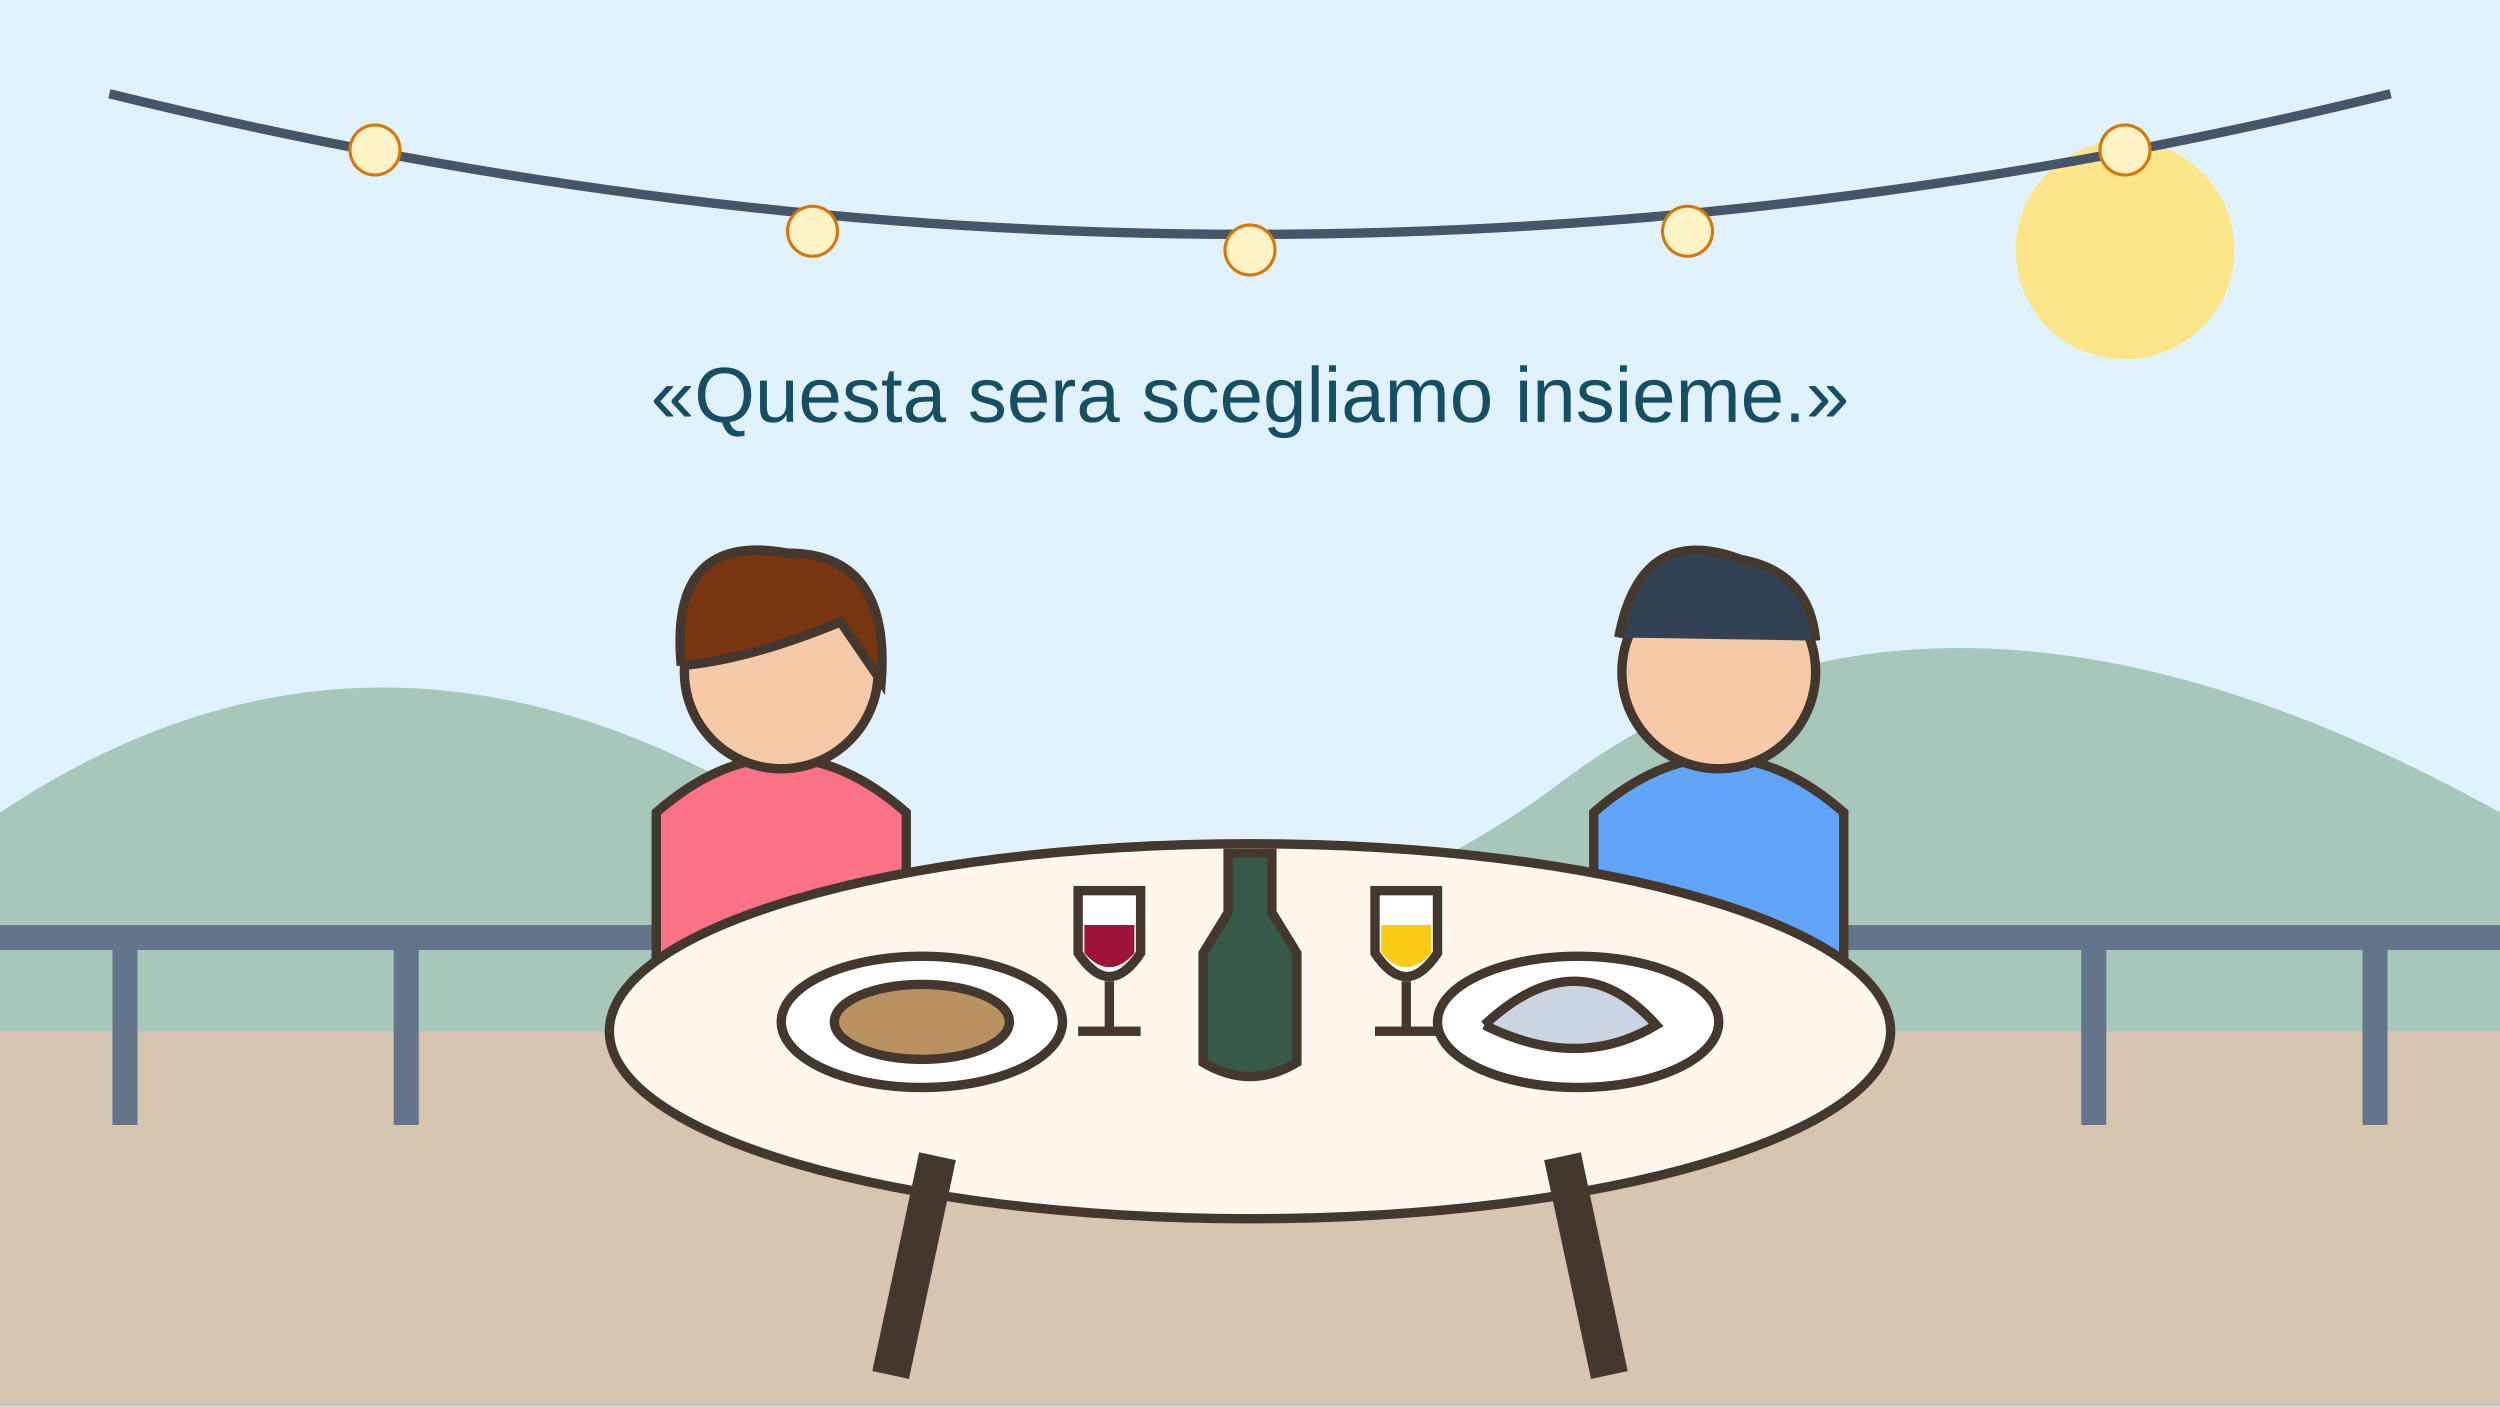
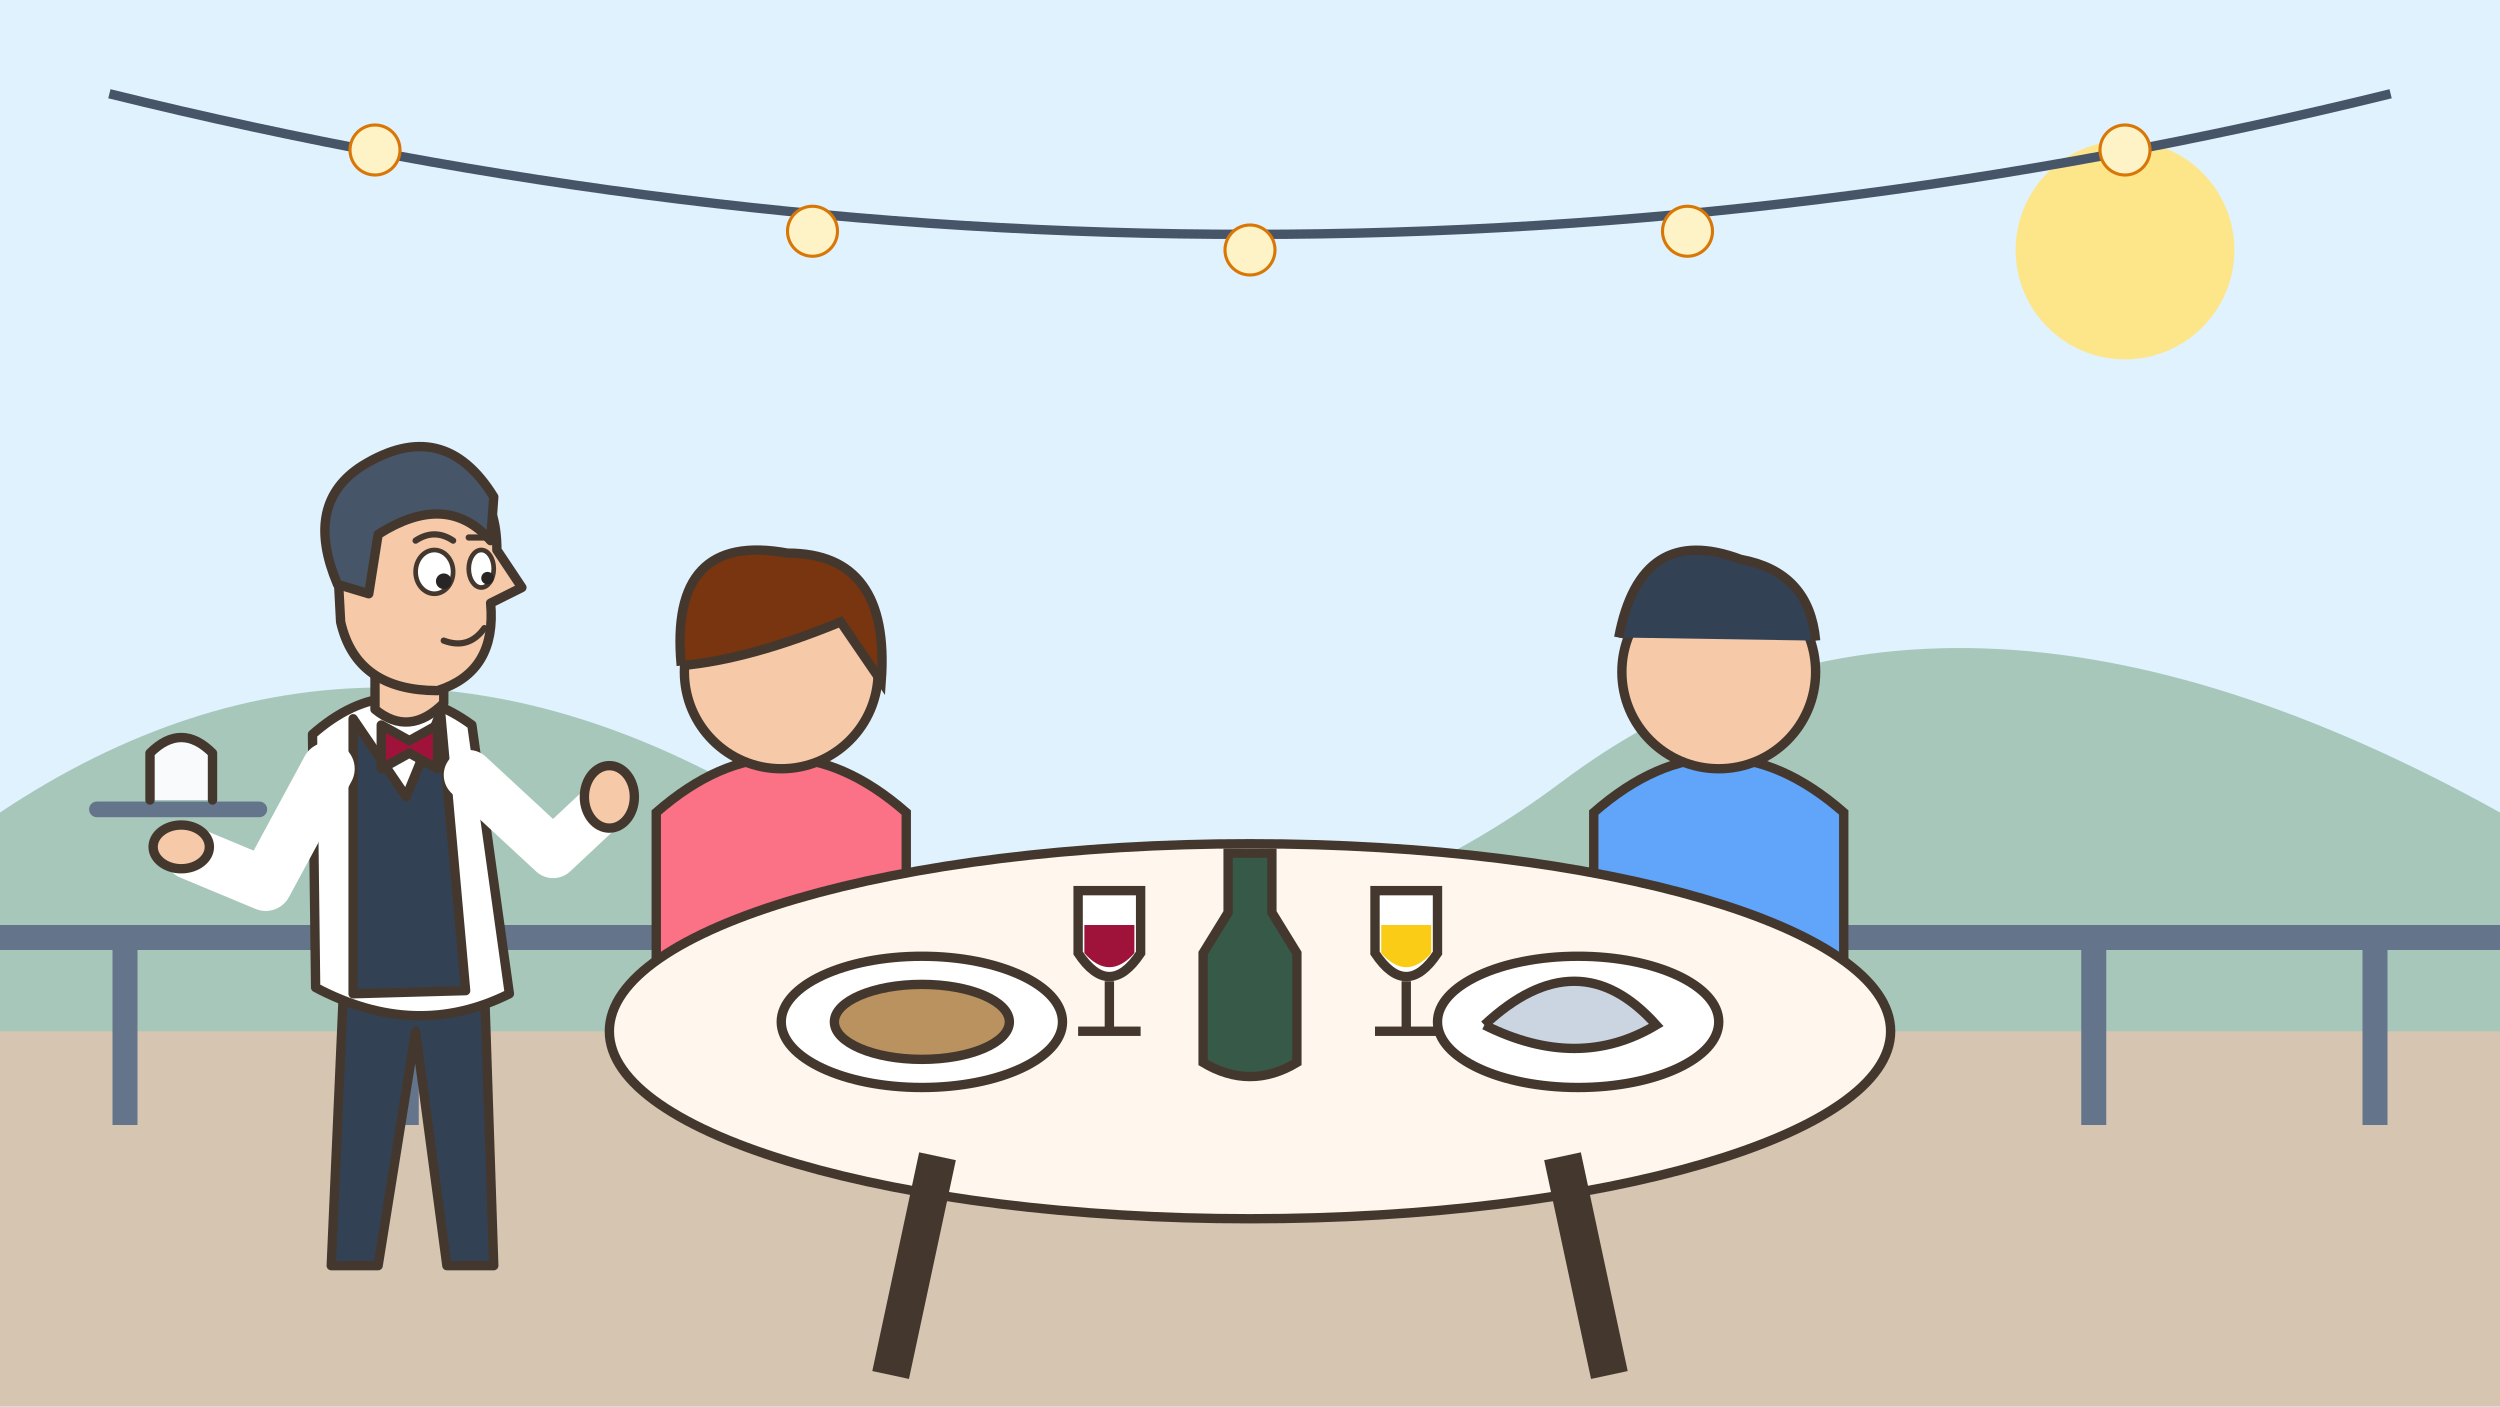
<svg xmlns="http://www.w3.org/2000/svg" viewBox="0 0 800 450" role="img" aria-labelledby="title">
  <rect width="800" height="450" fill="#e0f2fe" />
  <circle cx="680" cy="80" r="35" fill="#fde68a" />
  <path d="M0 260 Q120 180 250 260 T500 250 T800 260 V450 H0" fill="#a7c7bb" />
  <path d="M0 330 H800 V450 H0" fill="#d6c5b1" />
  <path d="M0 300 H800 M40 300 V360 M130 300 V360 M670 300 V360 M760 300 V360" stroke="#64748b" stroke-width="8" />
  <path d="M35 30 Q400 120 765 30" fill="none" stroke="#475569" stroke-width="3" />
  <g fill="#fef3c7" stroke="#d97706">
    <circle cx="120" cy="48" r="8" />
    <circle cx="260" cy="74" r="8" />
    <circle cx="400" cy="80" r="8" />
    <circle cx="540" cy="74" r="8" />
    <circle cx="680" cy="48" r="8" />
  </g>
-   <text x="400" y="135" text-anchor="middle" font-family="Arial,sans-serif" font-size="25" fill="#164e63">«Questa sera scegliamo insieme.»</text>
+   <g stroke="#44382e" stroke-width="3" stroke-linecap="round" stroke-linejoin="round">
+     <path d="M110 315 L106 405 L121 405 L133 330 L143 405 L158 405 L155 315" fill="#334155" />
+     <path d="M100 235 Q125 213 151 232 L163 318 Q133 333 101 316 Z" fill="#fff" />
+     <path d="M113 230 L130 255 L141 228 L149 317 L113 318 Z" fill="#334155" />
+     <path d="M122 232 L131 237 L140 232 L140 246 L131 241 L122 246 Z" fill="#9f1239" />
+     <path d="M105 246 L85 283 L61 273" fill="none" stroke="#fff" stroke-width="17" />
+     <path d="M150 248 L177 273 L193 258" fill="none" stroke="#fff" stroke-width="16" />
+     <ellipse cx="195" cy="255" rx="8" ry="10" fill="#f6c9a8" />
+     <ellipse cx="58" cy="271" rx="9" ry="7" fill="#f6c9a8" />
+     <path d="M31 259 H83" fill="none" stroke="#64748b" stroke-width="5" />
+     <path d="M48 256 V241 Q58 231 68 241 V256" fill="#f8fafc" />
+     <path d="M120 216 L120 227 Q131 236 142 225 L142 209" fill="#f6c9a8" />
+     <path d="M108 180 Q105 151 133 149 Q159 149 159 176 L167 188 L157 193 Q159 215 140 221 Q114 221 109 199 Z" fill="#f6c9a8" />
+     <path d="M108 187 Q97 161 116 149 Q142 133 158 159 L157 173 Q143 157 121 171 L118 190 Z" fill="#475569" />
+     <ellipse cx="139" cy="183" rx="6" ry="7" fill="#fff" stroke-width="1.5" />
+     <ellipse cx="154" cy="182" rx="4" ry="6" fill="#fff" stroke-width="1.5" />
+     <circle cx="142" cy="186" r="2.5" fill="#292524" stroke="none" />
+     <circle cx="156" cy="185" r="2" fill="#292524" stroke="none" />
+     <path d="M133 173 Q139 169 145 173 M150 172 L156 172" fill="none" stroke-width="2" />
+     <path d="M142 205 Q150 208 155 201" fill="none" stroke-width="2" />
+   </g>
  <g stroke="#44382e" stroke-width="3">
    <path d="M210 330 V260 Q250 225 290 260 V330" fill="#fb7185" />
    <circle cx="250" cy="215" r="31" fill="#f6c9a8" />
    <path d="M218 213 Q214 170 252 177 Q285 177 282 218 L269 199 Q240 211 218 213" fill="#78350f" />
    <path d="M510 330 V260 Q550 225 590 260 V330" fill="#60a5fa" />
    <circle cx="550" cy="215" r="31" fill="#f6c9a8" />
    <path d="M518 204 Q525 167 557 179 Q579 183 581 205" fill="#334155" />
    <ellipse cx="400" cy="330" rx="205" ry="60" fill="#fff7ed" />
    <path d="M300 370 L285 440 M500 370 L515 440" stroke-width="12" />
    <ellipse cx="295" cy="327" rx="45" ry="21" fill="white" />
    <ellipse cx="505" cy="327" rx="45" ry="21" fill="white" />
    <ellipse cx="295" cy="327" rx="28" ry="12" fill="#b99260" />
    <path d="M475 328 Q505 300 530 328 Q505 343 475 328" fill="#cbd5e1" />
    <path d="M393 273 V292 L385 305 V340 Q400 349 415 340 V305 L407 292 V273 Z" fill="#365948" />
    <g fill="white">
      <path d="M345 285 H365 V305 Q355 320 345 305 Z" />
      <path d="M440 285 H460 V305 Q450 320 440 305 Z" />
    </g>
    <path d="M347 296 H363 V305 Q355 314 347 305 Z" fill="#9f1239" stroke="none" />
    <path d="M442 296 H458 V305 Q450 314 442 305 Z" fill="#facc15" stroke="none" />
    <path d="M355 314 V330 M345 330 H365 M450 314 V330 M440 330 H460" />
  </g>
</svg>
